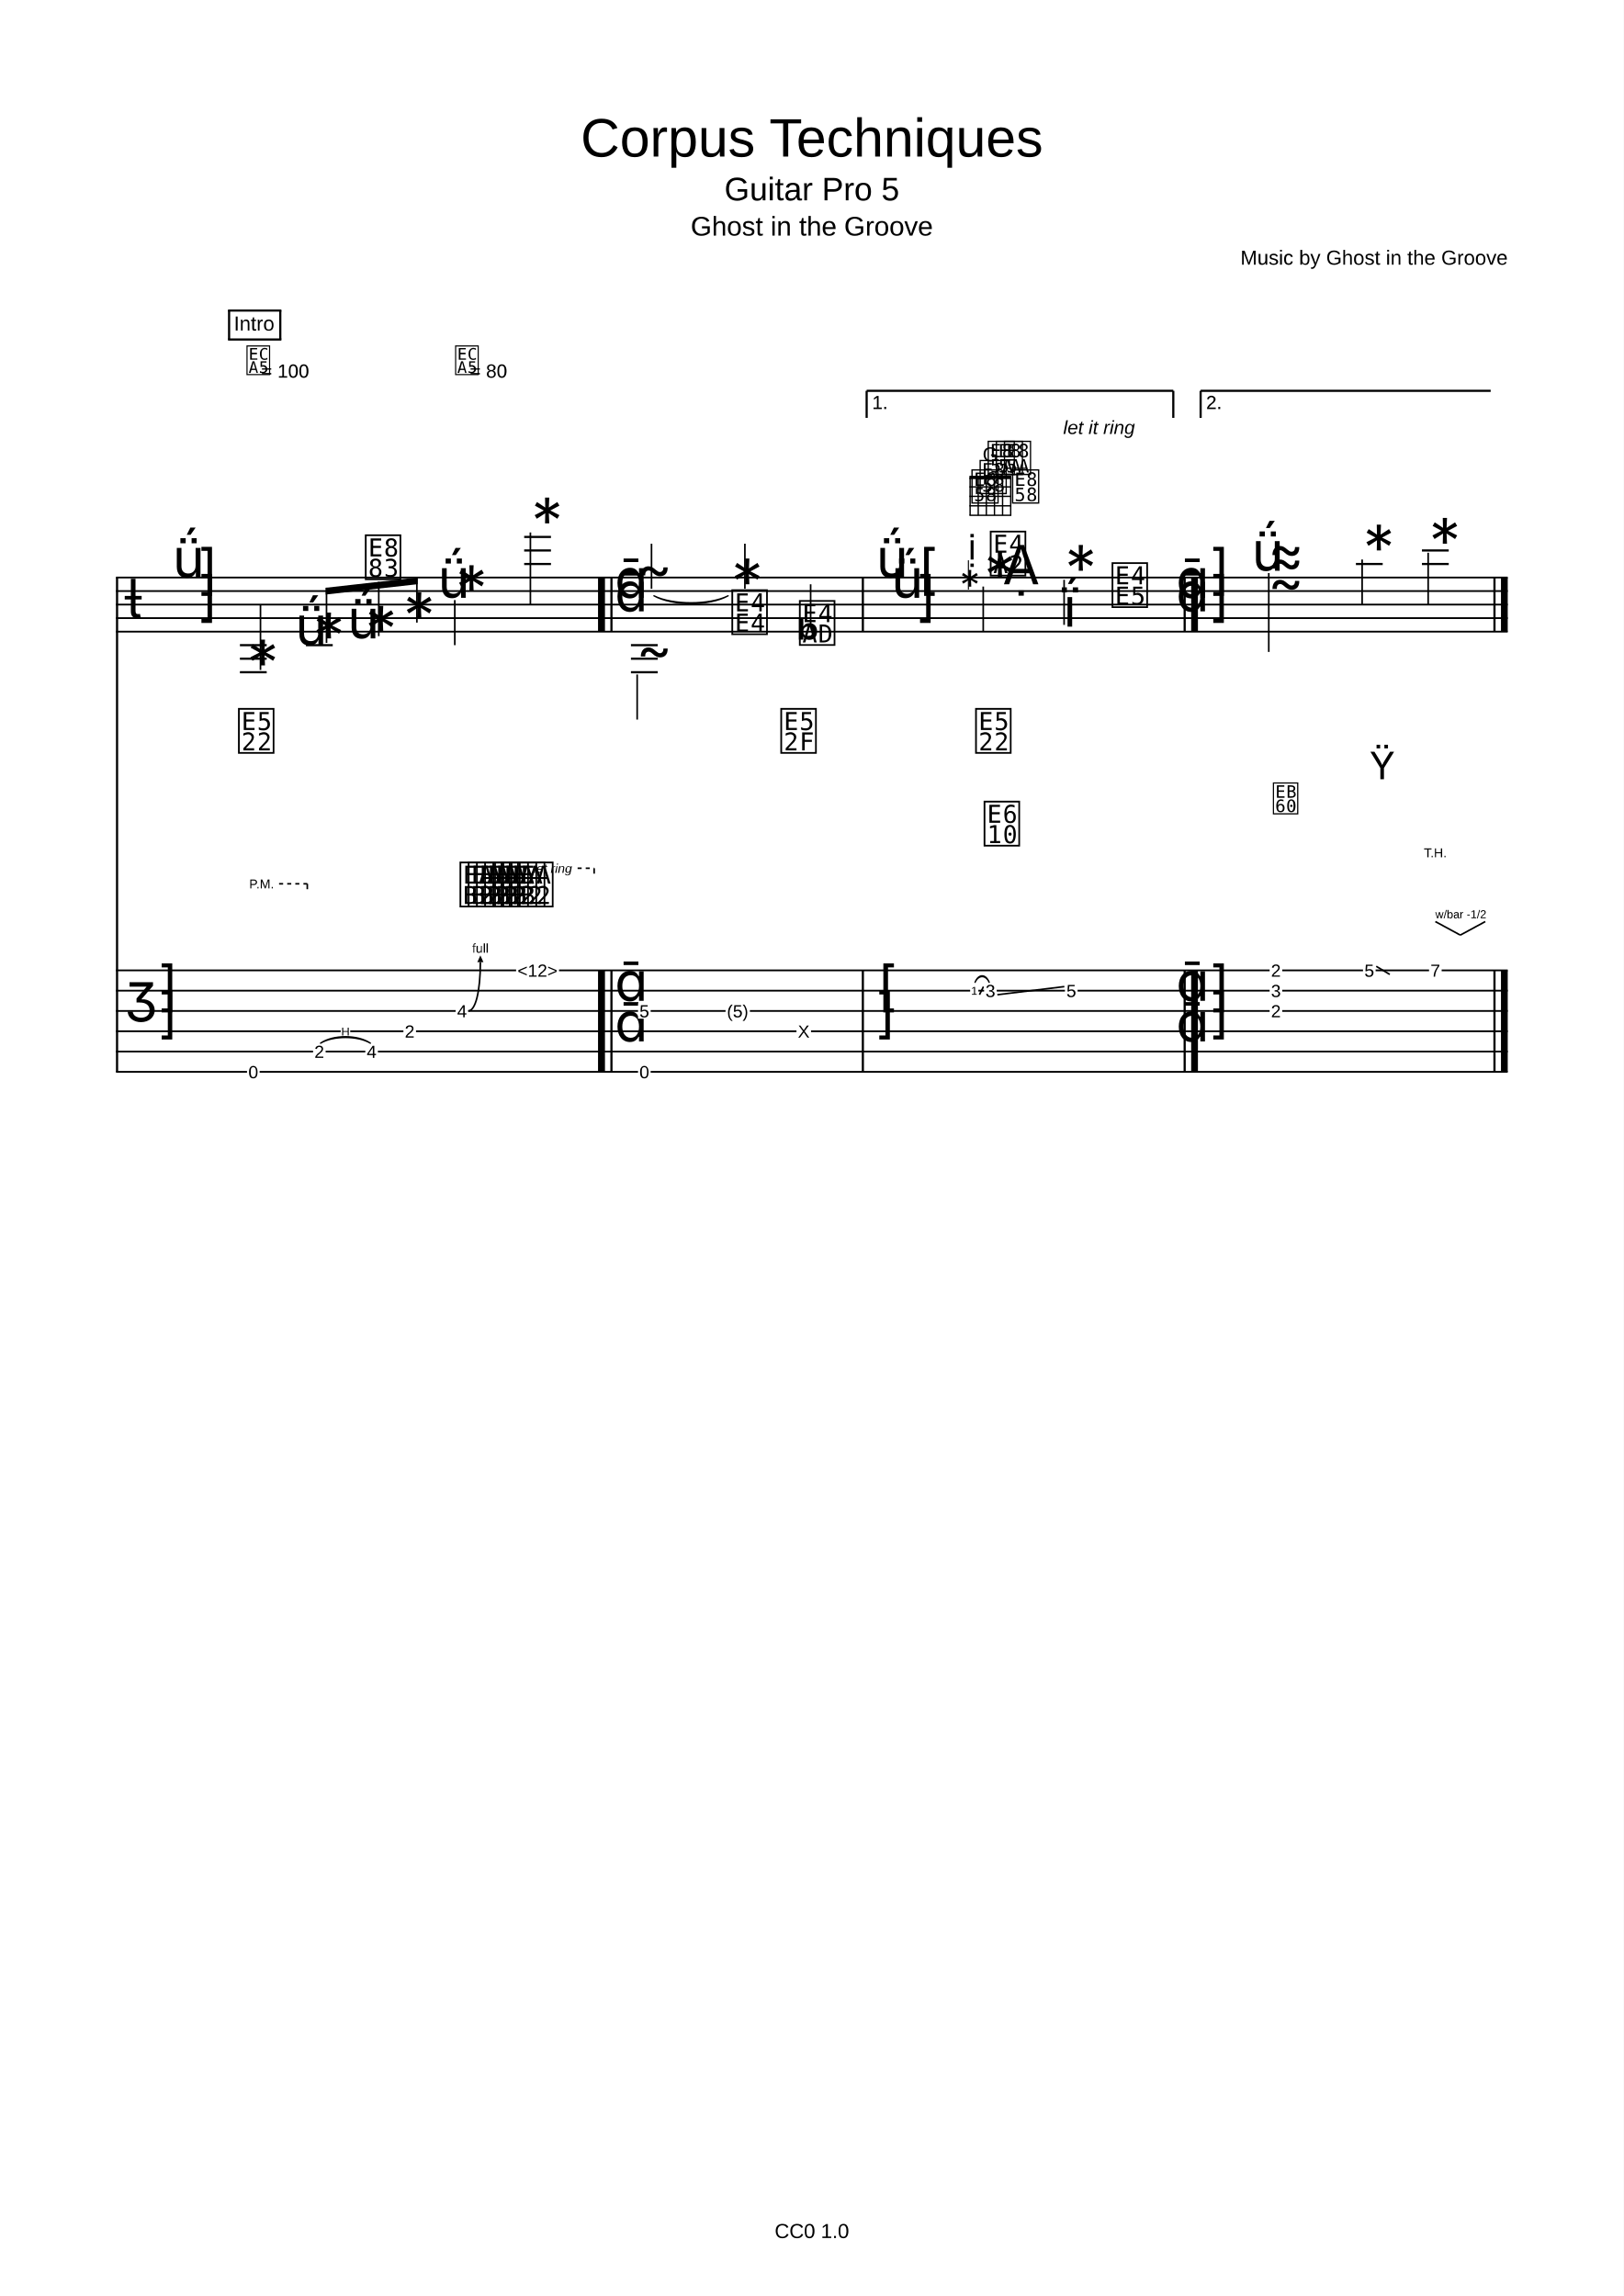
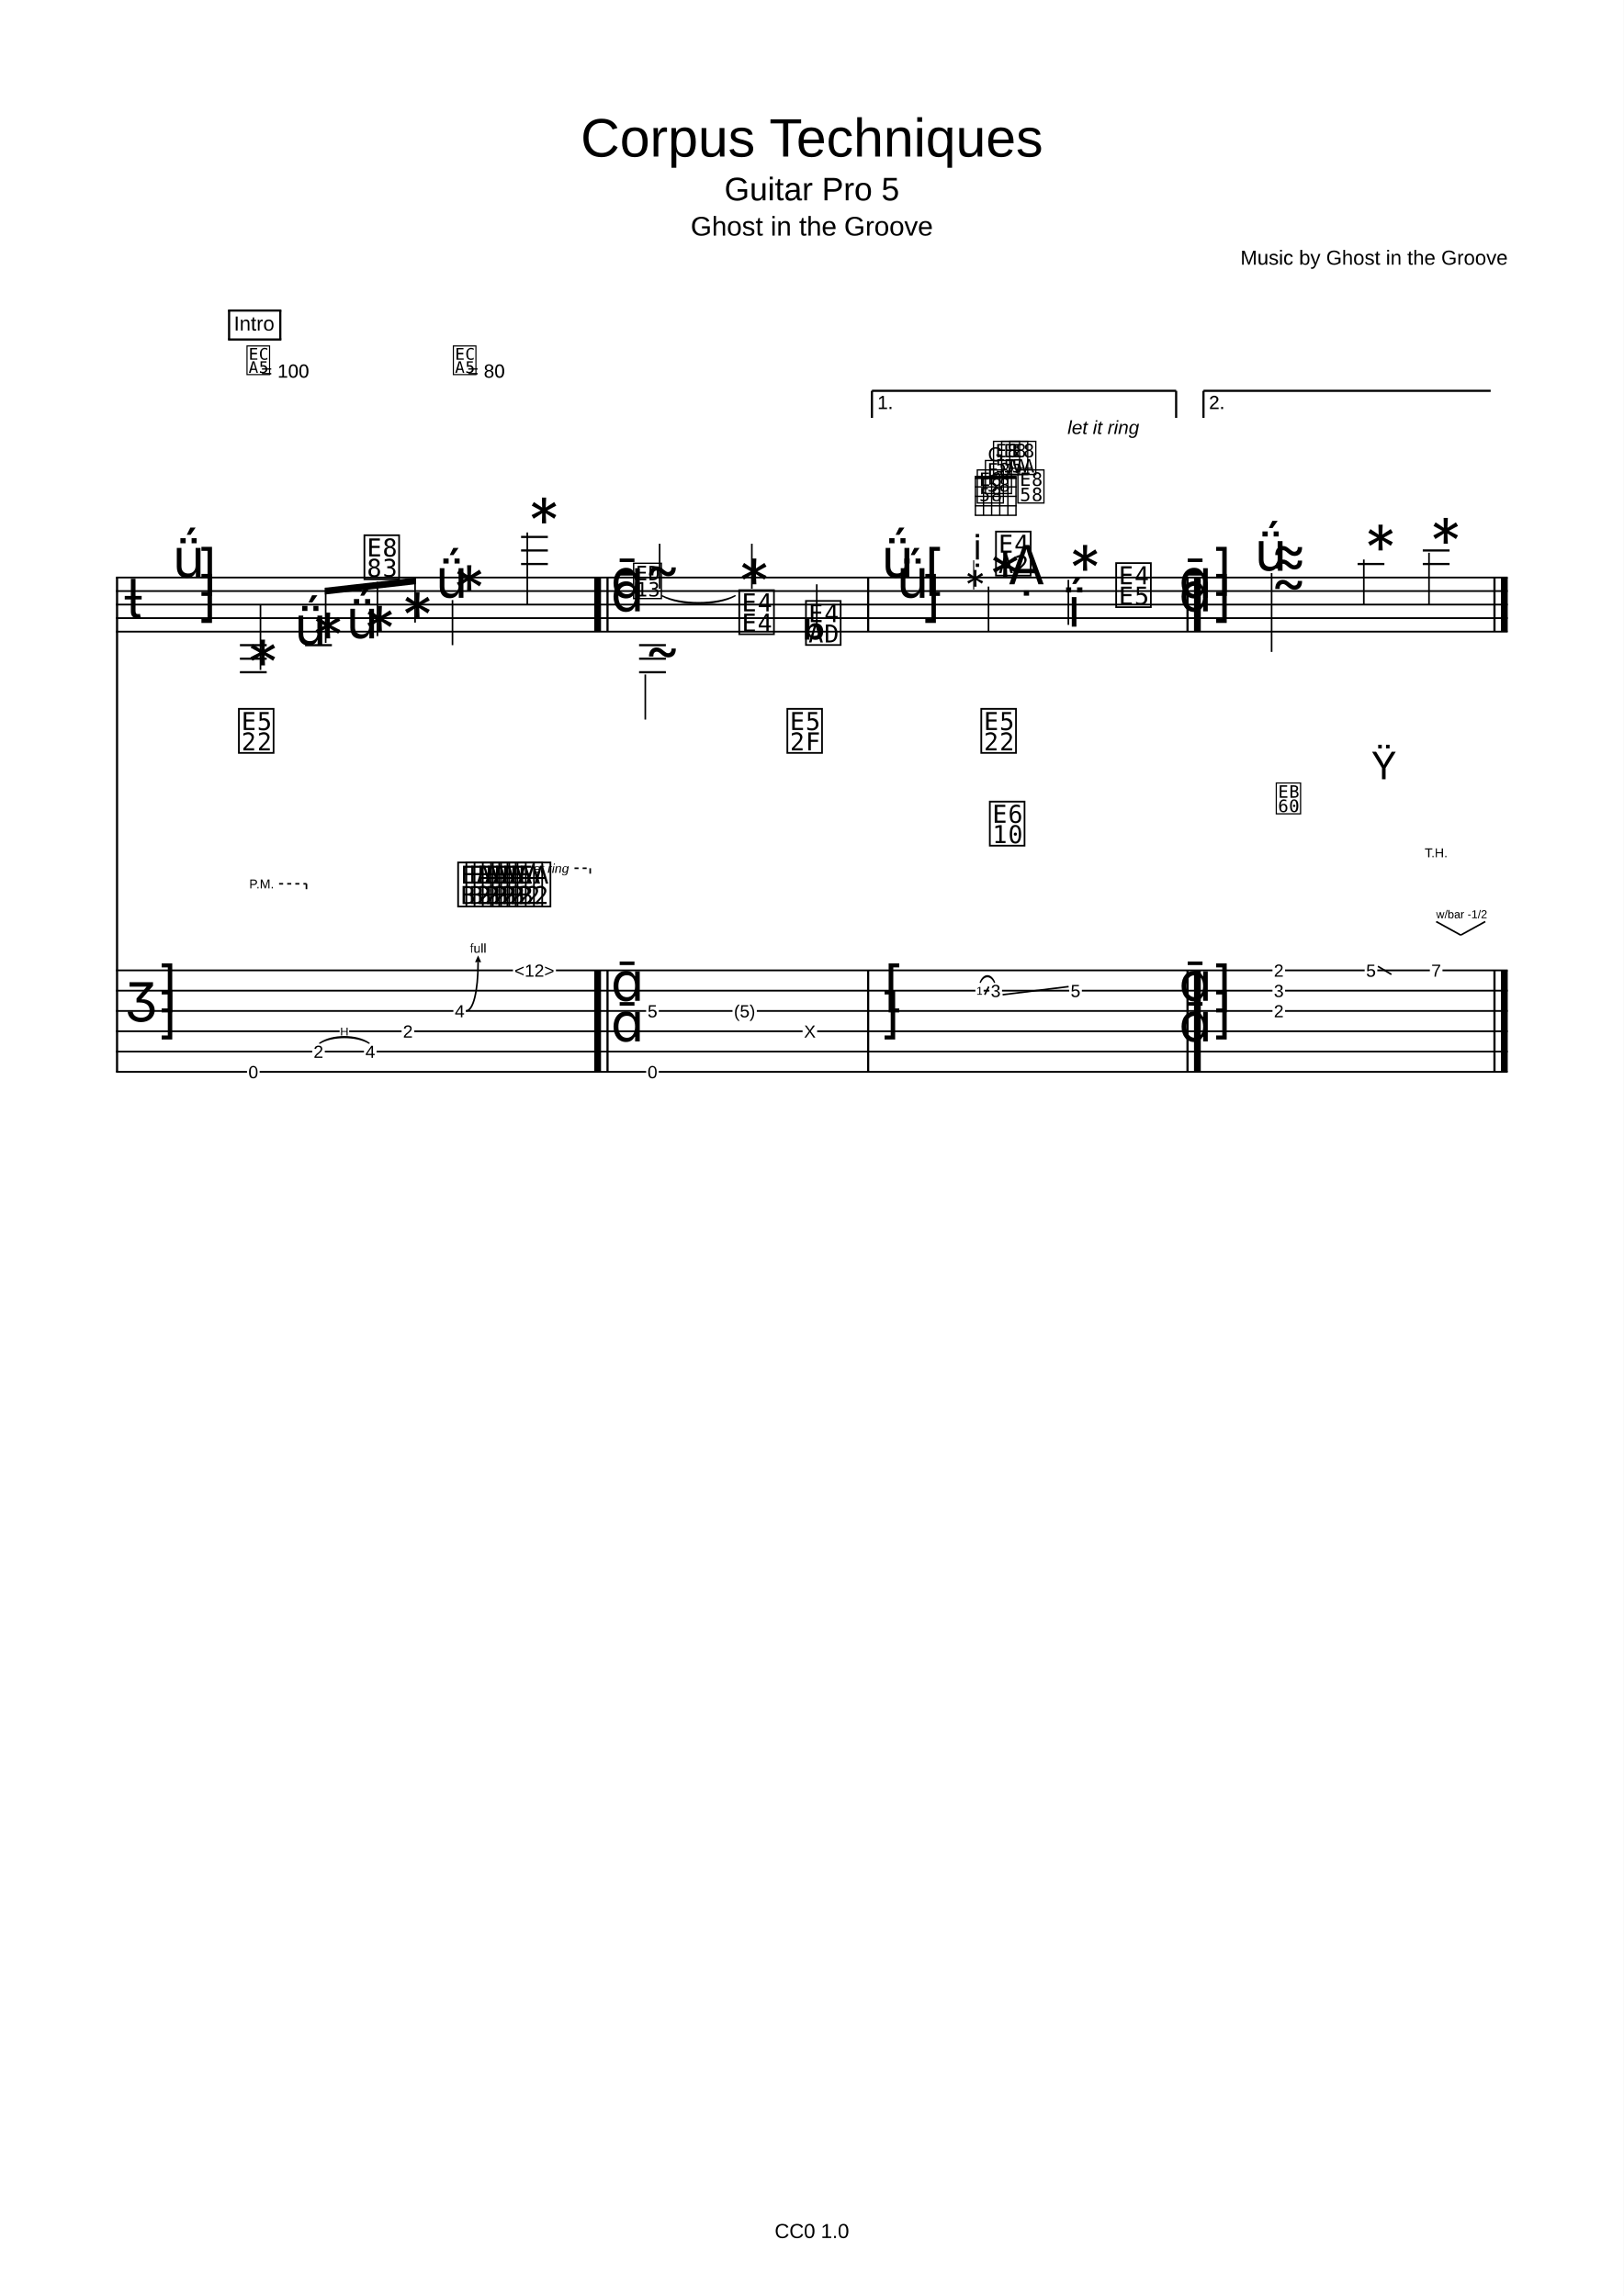
<svg xmlns="http://www.w3.org/2000/svg" width="1200" height="1697.143" viewBox="0 0 120 169.714">
  <style>@font-face{font-family:"Bravura";src:url("Bravura.otf")}text{font-family:"Bravura";font-size:4px}text.t{font-family:Arial,Helvetica,sans-serif}</style>
  <rect x="0" y="0" width="120" height="169.714" fill="white" />
  <g fill="black" stroke="black">
    <line class="staffLine" x1="8.571" y1="42.689" x2="111.429" y2="42.689" stroke-width="0.13" />
    <line class="staffLine" x1="8.571" y1="43.689" x2="111.429" y2="43.689" stroke-width="0.13" />
    <line class="staffLine" x1="8.571" y1="44.689" x2="111.429" y2="44.689" stroke-width="0.13" />
    <line class="staffLine" x1="8.571" y1="45.689" x2="111.429" y2="45.689" stroke-width="0.13" />
    <line class="staffLine" x1="8.571" y1="46.689" x2="111.429" y2="46.689" stroke-width="0.13" />
    <line class="ledgerLine" x1="17.731" y1="47.689" x2="19.711" y2="47.689" stroke-width="0.16" />
    <line class="ledgerLine" x1="17.731" y1="48.689" x2="19.711" y2="48.689" stroke-width="0.16" />
    <line class="ledgerLine" x1="17.731" y1="49.689" x2="19.711" y2="49.689" stroke-width="0.16" />
    <line class="stem" x1="19.251" y1="49.521" x2="19.251" y2="44.689" stroke-width="0.12" />
-     <line class="ledgerLine" x1="22.611" y1="47.689" x2="24.591" y2="47.689" stroke-width="0.16" />
-     <line class="stem" x1="33.611" y1="44.357" x2="33.611" y2="47.689" stroke-width="0.12" />
-     <line class="ledgerLine" x1="38.739" y1="41.689" x2="40.719" y2="41.689" stroke-width="0.16" />
-     <line class="ledgerLine" x1="38.739" y1="40.689" x2="40.719" y2="40.689" stroke-width="0.16" />
-     <line class="ledgerLine" x1="38.739" y1="39.689" x2="40.719" y2="39.689" stroke-width="0.16" />
-     <line class="stem" x1="39.199" y1="39.357" x2="39.199" y2="44.689" stroke-width="0.12" />
-     <line class="stem" x1="24.131" y1="47.521" x2="24.131" y2="43.439" stroke-width="0.12" />
-     <line class="stem" x1="27.992" y1="47.021" x2="27.992" y2="43.006" stroke-width="0.12" />
-     <line class="stem" x1="30.809" y1="46.021" x2="30.809" y2="42.689" stroke-width="0.12" />
-     <line class="barline" x1="44.29" y1="42.689" x2="44.29" y2="46.689" stroke-width="0.16" />
-     <line class="barline" x1="44.46" y1="42.689" x2="44.46" y2="46.689" stroke-width="0.5" />
-     <line class="barline" x1="45.19" y1="42.689" x2="45.19" y2="46.689" stroke-width="0.16" />
-     <line class="stem" x1="48.15" y1="43.521" x2="48.15" y2="40.189" stroke-width="0.12" />
-     <line class="stem" x1="55.051" y1="43.521" x2="55.051" y2="40.189" stroke-width="0.12" />
-     <line class="stem" x1="59.91" y1="46.245" x2="59.91" y2="43.189" stroke-width="0.12" />
-     <line class="ledgerLine" x1="46.63" y1="47.689" x2="48.61" y2="47.689" stroke-width="0.16" />
-     <line class="ledgerLine" x1="46.63" y1="48.689" x2="48.61" y2="48.689" stroke-width="0.16" />
-     <line class="ledgerLine" x1="46.63" y1="49.689" x2="48.61" y2="49.689" stroke-width="0.16" />
-     <line class="stem" x1="47.09" y1="49.857" x2="47.09" y2="53.189" stroke-width="0.12" />
-     <line class="barline" x1="63.77" y1="42.689" x2="63.77" y2="46.689" stroke-width="0.16" />
-     <line class="stem" x1="72.666" y1="43.357" x2="72.666" y2="46.689" stroke-width="0.12" />
-     <line class="stem" x1="71.57" y1="43.58" x2="71.57" y2="41.414" stroke-width="0.078" />
-     <line class="stem" x1="78.643" y1="42.857" x2="78.643" y2="46.189" stroke-width="0.12" />
-     <line class="barline" x1="87.553" y1="42.689" x2="87.553" y2="46.689" stroke-width="0.16" />
-     <line class="barline" x1="88.283" y1="42.689" x2="88.283" y2="46.689" stroke-width="0.5" />
-     <line class="stem" x1="93.769" y1="42.357" x2="93.769" y2="48.189" stroke-width="0.12" />
-     <line class="ledgerLine" x1="100.209" y1="41.689" x2="102.189" y2="41.689" stroke-width="0.16" />
-     <line class="stem" x1="100.669" y1="41.357" x2="100.669" y2="44.689" stroke-width="0.12" />
-     <line class="ledgerLine" x1="105.089" y1="41.689" x2="107.069" y2="41.689" stroke-width="0.16" />
-     <line class="ledgerLine" x1="105.089" y1="40.689" x2="107.069" y2="40.689" stroke-width="0.16" />
-     <line class="stem" x1="105.549" y1="40.857" x2="105.549" y2="44.689" stroke-width="0.12" />
+     <line class="ledgerLine" x1="22.549" y1="47.689" x2="24.529" y2="47.689" stroke-width="0.16" />
+     <line class="stem" x1="33.442" y1="44.357" x2="33.442" y2="47.689" stroke-width="0.12" />
+     <line class="ledgerLine" x1="38.509" y1="41.689" x2="40.489" y2="41.689" stroke-width="0.16" />
+     <line class="ledgerLine" x1="38.509" y1="40.689" x2="40.489" y2="40.689" stroke-width="0.16" />
+     <line class="ledgerLine" x1="38.509" y1="39.689" x2="40.489" y2="39.689" stroke-width="0.16" />
+     <line class="stem" x1="38.969" y1="39.357" x2="38.969" y2="44.689" stroke-width="0.12" />
+     <line class="stem" x1="24.069" y1="47.521" x2="24.069" y2="43.439" stroke-width="0.12" />
+     <line class="stem" x1="27.895" y1="47.021" x2="27.895" y2="43.005" stroke-width="0.12" />
+     <line class="stem" x1="30.677" y1="46.021" x2="30.677" y2="42.689" stroke-width="0.12" />
+     <line class="barline" x1="43.999" y1="42.689" x2="43.999" y2="46.689" stroke-width="0.16" />
+     <line class="barline" x1="44.169" y1="42.689" x2="44.169" y2="46.689" stroke-width="0.5" />
+     <line class="barline" x1="44.899" y1="42.689" x2="44.899" y2="46.689" stroke-width="0.16" />
+     <line class="stem" x1="48.751" y1="43.521" x2="48.751" y2="40.189" stroke-width="0.12" />
+     <line class="stem" x1="55.565" y1="43.521" x2="55.565" y2="40.189" stroke-width="0.12" />
+     <line class="stem" x1="60.363" y1="46.245" x2="60.363" y2="43.189" stroke-width="0.12" />
+     <line class="ledgerLine" x1="47.231" y1="47.689" x2="49.211" y2="47.689" stroke-width="0.16" />
+     <line class="ledgerLine" x1="47.231" y1="48.689" x2="49.211" y2="48.689" stroke-width="0.16" />
+     <line class="ledgerLine" x1="47.231" y1="49.689" x2="49.211" y2="49.689" stroke-width="0.16" />
+     <line class="stem" x1="47.691" y1="49.857" x2="47.691" y2="53.189" stroke-width="0.12" />
+     <line class="barline" x1="64.161" y1="42.689" x2="64.161" y2="46.689" stroke-width="0.16" />
+     <line class="stem" x1="73.057" y1="43.357" x2="73.057" y2="46.689" stroke-width="0.12" />
+     <line class="stem" x1="71.961" y1="43.58" x2="71.961" y2="41.414" stroke-width="0.078" />
+     <line class="stem" x1="78.958" y1="42.857" x2="78.958" y2="46.189" stroke-width="0.12" />
+     <line class="barline" x1="87.763" y1="42.689" x2="87.763" y2="46.689" stroke-width="0.16" />
+     <line class="barline" x1="88.493" y1="42.689" x2="88.493" y2="46.689" stroke-width="0.5" />
+     <line class="stem" x1="93.979" y1="42.357" x2="93.979" y2="48.189" stroke-width="0.12" />
+     <line class="ledgerLine" x1="100.333" y1="41.689" x2="102.313" y2="41.689" stroke-width="0.16" />
+     <line class="stem" x1="100.793" y1="41.357" x2="100.793" y2="44.689" stroke-width="0.12" />
+     <line class="ledgerLine" x1="105.151" y1="41.689" x2="107.131" y2="41.689" stroke-width="0.16" />
+     <line class="ledgerLine" x1="105.151" y1="40.689" x2="107.131" y2="40.689" stroke-width="0.16" />
+     <line class="stem" x1="105.611" y1="40.857" x2="105.611" y2="44.689" stroke-width="0.12" />
    <line class="barline" x1="110.449" y1="42.689" x2="110.449" y2="46.689" stroke-width="0.16" />
    <line class="barline" x1="111.179" y1="42.689" x2="111.179" y2="46.689" stroke-width="0.5" />
-     <line class="chord" x1="74.696" y1="35.289" x2="74.696" y2="38.089" stroke-width="0.1" />
-     <line class="chord" x1="74.096" y1="35.289" x2="74.096" y2="38.089" stroke-width="0.1" />
-     <line class="chord" x1="73.496" y1="35.289" x2="73.496" y2="38.089" stroke-width="0.1" />
-     <line class="chord" x1="72.896" y1="35.289" x2="72.896" y2="38.089" stroke-width="0.1" />
-     <line class="chord" x1="72.296" y1="35.289" x2="72.296" y2="38.089" stroke-width="0.1" />
-     <line class="chord" x1="71.696" y1="35.289" x2="71.696" y2="38.089" stroke-width="0.1" />
-     <line class="chord" x1="71.646" y1="35.289" x2="74.746" y2="35.289" stroke-width="0.25" />
-     <line class="chord" x1="71.646" y1="35.989" x2="74.746" y2="35.989" stroke-width="0.1" />
-     <line class="chord" x1="71.646" y1="36.689" x2="74.746" y2="36.689" stroke-width="0.1" />
-     <line class="chord" x1="71.646" y1="37.389" x2="74.746" y2="37.389" stroke-width="0.1" />
-     <line class="chord" x1="71.646" y1="38.089" x2="74.746" y2="38.089" stroke-width="0.1" />
+     <line class="chord" x1="75.087" y1="35.289" x2="75.087" y2="38.089" stroke-width="0.1" />
+     <line class="chord" x1="74.487" y1="35.289" x2="74.487" y2="38.089" stroke-width="0.1" />
+     <line class="chord" x1="73.887" y1="35.289" x2="73.887" y2="38.089" stroke-width="0.1" />
+     <line class="chord" x1="73.287" y1="35.289" x2="73.287" y2="38.089" stroke-width="0.1" />
+     <line class="chord" x1="72.687" y1="35.289" x2="72.687" y2="38.089" stroke-width="0.1" />
+     <line class="chord" x1="72.087" y1="35.289" x2="72.087" y2="38.089" stroke-width="0.1" />
+     <line class="chord" x1="72.037" y1="35.289" x2="75.137" y2="35.289" stroke-width="0.25" />
+     <line class="chord" x1="72.037" y1="35.989" x2="75.137" y2="35.989" stroke-width="0.1" />
+     <line class="chord" x1="72.037" y1="36.689" x2="75.137" y2="36.689" stroke-width="0.1" />
+     <line class="chord" x1="72.037" y1="37.389" x2="75.137" y2="37.389" stroke-width="0.1" />
+     <line class="chord" x1="72.037" y1="38.089" x2="75.137" y2="38.089" stroke-width="0.1" />
    <line class="staffLine" x1="8.571" y1="71.727" x2="111.429" y2="71.727" stroke-width="0.13" />
    <line class="staffLine" x1="8.571" y1="73.227" x2="111.429" y2="73.227" stroke-width="0.13" />
    <line class="staffLine" x1="8.571" y1="74.727" x2="111.429" y2="74.727" stroke-width="0.13" />
    <line class="staffLine" x1="8.571" y1="76.227" x2="111.429" y2="76.227" stroke-width="0.13" />
    <line class="staffLine" x1="8.571" y1="77.727" x2="111.429" y2="77.727" stroke-width="0.13" />
    <line class="staffLine" x1="8.571" y1="79.227" x2="111.429" y2="79.227" stroke-width="0.13" />
-     <line class="barline" x1="44.29" y1="71.727" x2="44.29" y2="79.227" stroke-width="0.16" />
-     <line class="barline" x1="44.46" y1="71.727" x2="44.46" y2="79.227" stroke-width="0.5" />
-     <line class="barline" x1="45.19" y1="71.727" x2="45.19" y2="79.227" stroke-width="0.16" />
-     <line class="barline" x1="63.77" y1="71.727" x2="63.77" y2="79.227" stroke-width="0.16" />
-     <line class="slide" x1="72.387" y1="73.527" x2="72.685" y2="72.927" stroke-width="0.12" />
-     <line class="slide" x1="73.708" y1="73.527" x2="78.661" y2="72.927" stroke-width="0.12" />
-     <line class="barline" x1="87.553" y1="71.727" x2="87.553" y2="79.227" stroke-width="0.16" />
-     <line class="barline" x1="88.283" y1="71.727" x2="88.283" y2="79.227" stroke-width="0.5" />
-     <line class="slide" x1="101.711" y1="71.427" x2="102.711" y2="72.027" stroke-width="0.12" />
+     <line class="barline" x1="43.999" y1="71.727" x2="43.999" y2="79.227" stroke-width="0.16" />
+     <line class="barline" x1="44.169" y1="71.727" x2="44.169" y2="79.227" stroke-width="0.5" />
+     <line class="barline" x1="44.899" y1="71.727" x2="44.899" y2="79.227" stroke-width="0.16" />
+     <line class="barline" x1="64.161" y1="71.727" x2="64.161" y2="79.227" stroke-width="0.16" />
+     <line class="slide" x1="72.778" y1="73.527" x2="73.076" y2="72.927" stroke-width="0.12" />
+     <line class="slide" x1="74.098" y1="73.527" x2="78.977" y2="72.927" stroke-width="0.12" />
+     <line class="barline" x1="87.763" y1="71.727" x2="87.763" y2="79.227" stroke-width="0.16" />
+     <line class="barline" x1="88.493" y1="71.727" x2="88.493" y2="79.227" stroke-width="0.5" />
+     <line class="slide" x1="101.834" y1="71.427" x2="102.834" y2="72.027" stroke-width="0.12" />
    <line class="barline" x1="110.449" y1="71.727" x2="110.449" y2="79.227" stroke-width="0.16" />
    <line class="barline" x1="111.179" y1="71.727" x2="111.179" y2="79.227" stroke-width="0.5" />
-     <line class="bend" x1="106.079" y1="68.12" x2="107.924" y2="69.12" stroke-width="0.12" />
-     <line class="bend" x1="107.924" y1="69.12" x2="109.769" y2="68.12" stroke-width="0.12" />
-     <line class="technique" x1="20.625" y1="65.328" x2="22.711" y2="65.328" stroke-width="0.12" stroke-dasharray="0.3" />
-     <line class="technique" x1="22.711" y1="65.328" x2="22.711" y2="65.728" stroke-width="0.12" />
-     <line class="technique" x1="42.688" y1="64.178" x2="43.91" y2="64.178" stroke-width="0.12" stroke-dasharray="0.3" />
-     <line class="technique" x1="43.91" y1="64.178" x2="43.91" y2="64.578" stroke-width="0.12" />
-     <line class="volta" x1="64.05" y1="28.888" x2="86.713" y2="28.888" stroke-width="0.16" />
-     <line class="volta" x1="64.05" y1="28.888" x2="64.05" y2="30.888" stroke-width="0.16" />
-     <line class="volta" x1="86.713" y1="28.888" x2="86.713" y2="30.888" stroke-width="0.16" />
-     <line class="volta" x1="88.733" y1="28.888" x2="110.169" y2="28.888" stroke-width="0.16" />
-     <line class="volta" x1="88.733" y1="28.888" x2="88.733" y2="30.888" stroke-width="0.16" />
+     <line class="bend" x1="106.141" y1="68.12" x2="107.955" y2="69.12" stroke-width="0.12" />
+     <line class="bend" x1="107.955" y1="69.12" x2="109.769" y2="68.12" stroke-width="0.12" />
+     <line class="technique" x1="20.625" y1="65.328" x2="22.649" y2="65.328" stroke-width="0.12" stroke-dasharray="0.3" />
+     <line class="technique" x1="22.649" y1="65.328" x2="22.649" y2="65.728" stroke-width="0.12" />
+     <line class="technique" x1="42.458" y1="64.178" x2="43.619" y2="64.178" stroke-width="0.12" stroke-dasharray="0.3" />
+     <line class="technique" x1="43.619" y1="64.178" x2="43.619" y2="64.578" stroke-width="0.12" />
+     <line class="volta" x1="64.441" y1="28.888" x2="86.923" y2="28.888" stroke-width="0.16" />
+     <line class="volta" x1="64.441" y1="28.888" x2="64.441" y2="30.888" stroke-width="0.16" />
+     <line class="volta" x1="86.923" y1="28.888" x2="86.923" y2="30.888" stroke-width="0.16" />
+     <line class="volta" x1="88.943" y1="28.888" x2="110.169" y2="28.888" stroke-width="0.16" />
+     <line class="volta" x1="88.943" y1="28.888" x2="88.943" y2="30.888" stroke-width="0.16" />
    <line class="section" x1="16.851" y1="22.955" x2="20.795" y2="22.955" stroke-width="0.16" />
    <line class="section" x1="16.851" y1="25.095" x2="20.795" y2="25.095" stroke-width="0.16" />
    <line class="section" x1="16.931" y1="22.955" x2="16.931" y2="25.095" stroke-width="0.16" />
    <line class="section" x1="20.715" y1="22.955" x2="20.715" y2="25.095" stroke-width="0.16" />
    <line class="barline" x1="8.651" y1="42.689" x2="8.651" y2="79.227" stroke-width="0.16" />
-     <polygon class="beam" stroke="none" points="24.071,43.446 30.869,42.682 30.869,43.182 24.071,43.946" />
+     <polygon class="beam" stroke="none" points="24.009,43.446 30.737,42.682 30.737,43.182 24.009,43.946" />
    <text class="clef" x="9.171" y="45.689" stroke="none"></text>
    <text class="keySignature" x="12.755" y="42.689" stroke="none"></text>
    <text class="timeSignature" x="14.651" y="43.689" stroke="none"></text>
    <text class="timeSignature" x="14.651" y="45.689" stroke="none"></text>
    <text class="notehead" x="18.131" y="49.689" stroke="none"></text>
-     <text class="notehead" x="23.011" y="47.689" stroke="none"></text>
-     <text class="accidental" x="21.815" y="47.689" stroke="none"></text>
-     <text class="notehead" x="26.872" y="47.189" stroke="none"></text>
-     <text class="accidental" x="25.676" y="47.189" stroke="none"></text>
-     <text class="notehead" x="29.689" y="46.189" stroke="none"></text>
-     <text class="notehead" x="33.551" y="44.189" stroke="none"></text>
-     <text class="accidental" x="32.355" y="44.189" stroke="none"></text>
-     <text class="notehead" x="39.139" y="39.189" stroke="none"></text>
-     <text class="tuplet" x="26.838" y="42.632" stroke="none"></text>
-     <text class="repeat" x="45.43" y="44.189" stroke="none"></text>
-     <text class="repeat" x="45.43" y="45.189" stroke="none"></text>
-     <text class="notehead" x="47.03" y="43.689" stroke="none"></text>
-     <text class="notehead" x="53.931" y="43.689" stroke="none"></text>
-     <text class="notehead" x="58.81" y="46.689" stroke="none"></text>
-     <text class="articulation" x="58.922" y="47.489" stroke="none"></text>
-     <text class="notehead" x="47.03" y="49.689" stroke="none"></text>
-     <text class="rest" x="53.931" y="46.689" stroke="none"></text>
-     <text class="keySignature" x="64.75" y="42.689" stroke="none"></text>
-     <text class="keySignature" x="65.866" y="44.189" stroke="none"></text>
-     <text class="timeSignature" x="67.86" y="43.689" stroke="none"></text>
-     <text class="timeSignature" x="67.762" y="45.689" stroke="none"></text>
-     <text class="notehead" x="72.606" y="43.189" stroke="none"></text>
-     <text class="dot" x="74.086" y="43.189" stroke="none"></text>
-     <text class="notehead" x="70.842" y="43.689" style="font-size:2.6px" stroke="none"></text>
-     <text class="flag" x="71.531" y="41.357" style="font-size:2.6px" stroke="none"></text>
-     <text class="articulation" x="73.028" y="42.357" stroke="none"></text>
-     <text class="notehead" x="78.583" y="42.689" stroke="none"></text>
-     <text class="flag" x="78.583" y="46.321" stroke="none"></text>
-     <text class="rest" x="82.029" y="44.689" stroke="none"></text>
-     <text class="repeat" x="86.913" y="44.189" stroke="none"></text>
-     <text class="repeat" x="86.913" y="45.189" stroke="none"></text>
-     <text class="timeSignature" x="89.433" y="43.689" stroke="none"></text>
-     <text class="timeSignature" x="89.433" y="45.689" stroke="none"></text>
-     <text class="notehead" x="93.709" y="42.189" stroke="none"></text>
-     <text class="accidental" x="92.513" y="42.189" stroke="none"></text>
-     <text class="notehead" x="93.709" y="43.189" stroke="none"></text>
-     <text class="notehead" x="93.709" y="44.689" stroke="none"></text>
-     <text class="notehead" x="100.609" y="41.189" stroke="none"></text>
-     <text class="notehead" x="105.489" y="40.689" stroke="none"></text>
-     <text class="chord" x="74.695" y="37.041" style="font-size:3px" stroke="none"></text>
-     <text class="chord" x="74.095" y="34.926" style="font-size:3px" stroke="none"></text>
-     <text class="chord" x="73.495" y="34.926" style="font-size:3px" stroke="none"></text>
-     <text class="chord" x="72.895" y="34.926" style="font-size:3px" stroke="none"></text>
-     <text class="chord" x="72.295" y="36.341" style="font-size:3px" stroke="none"></text>
-     <text class="chord" x="71.695" y="37.041" style="font-size:3px" stroke="none"></text>
+     <text class="notehead" x="22.949" y="47.689" stroke="none"></text>
+     <text class="accidental" x="21.753" y="47.689" stroke="none"></text>
+     <text class="notehead" x="26.775" y="47.189" stroke="none"></text>
+     <text class="accidental" x="25.579" y="47.189" stroke="none"></text>
+     <text class="notehead" x="29.557" y="46.189" stroke="none"></text>
+     <text class="notehead" x="33.382" y="44.189" stroke="none"></text>
+     <text class="accidental" x="32.186" y="44.189" stroke="none"></text>
+     <text class="notehead" x="38.909" y="39.189" stroke="none"></text>
+     <text class="tuplet" x="26.741" y="42.632" stroke="none"></text>
+     <text class="repeat" x="45.139" y="44.189" stroke="none"></text>
+     <text class="repeat" x="45.139" y="45.189" stroke="none"></text>
+     <text class="notehead" x="47.631" y="43.689" stroke="none"></text>
+     <text class="fingering" x="46.675" y="44.092" style="font-size:3.2px" stroke="none"></text>
+     <text class="notehead" x="54.445" y="43.689" stroke="none"></text>
+     <text class="notehead" x="59.263" y="46.689" stroke="none"></text>
+     <text class="articulation" x="59.375" y="47.489" stroke="none"></text>
+     <text class="notehead" x="47.631" y="49.689" stroke="none"></text>
+     <text class="rest" x="54.445" y="46.689" stroke="none"></text>
+     <text class="keySignature" x="65.141" y="42.689" stroke="none"></text>
+     <text class="keySignature" x="66.257" y="44.189" stroke="none"></text>
+     <text class="timeSignature" x="68.251" y="43.689" stroke="none"></text>
+     <text class="timeSignature" x="68.153" y="45.689" stroke="none"></text>
+     <text class="notehead" x="72.997" y="43.189" stroke="none"></text>
+     <text class="dot" x="74.477" y="43.189" stroke="none"></text>
+     <text class="notehead" x="71.233" y="43.689" style="font-size:2.6px" stroke="none"></text>
+     <text class="flag" x="71.922" y="41.357" style="font-size:2.6px" stroke="none"></text>
+     <text class="articulation" x="73.419" y="42.357" stroke="none"></text>
+     <text class="notehead" x="78.898" y="42.689" stroke="none"></text>
+     <text class="flag" x="78.898" y="46.321" stroke="none"></text>
+     <text class="rest" x="82.301" y="44.689" stroke="none"></text>
+     <text class="repeat" x="87.123" y="44.189" stroke="none"></text>
+     <text class="repeat" x="87.123" y="45.189" stroke="none"></text>
+     <text class="timeSignature" x="89.643" y="43.689" stroke="none"></text>
+     <text class="timeSignature" x="89.643" y="45.689" stroke="none"></text>
+     <text class="notehead" x="93.919" y="42.189" stroke="none"></text>
+     <text class="accidental" x="92.723" y="42.189" stroke="none"></text>
+     <text class="notehead" x="93.919" y="43.189" stroke="none"></text>
+     <text class="notehead" x="93.919" y="44.689" stroke="none"></text>
+     <text class="notehead" x="100.733" y="41.189" stroke="none"></text>
+     <text class="notehead" x="105.551" y="40.689" stroke="none"></text>
+     <text class="chord" x="75.086" y="37.041" style="font-size:3px" stroke="none"></text>
+     <text class="chord" x="74.486" y="34.926" style="font-size:3px" stroke="none"></text>
+     <text class="chord" x="73.886" y="34.926" style="font-size:3px" stroke="none"></text>
+     <text class="chord" x="73.286" y="34.926" style="font-size:3px" stroke="none"></text>
+     <text class="chord" x="72.686" y="36.341" style="font-size:3px" stroke="none"></text>
+     <text class="chord" x="72.086" y="37.041" style="font-size:3px" stroke="none"></text>
    <text class="dynamic" x="17.465" y="55.465" stroke="none"></text>
-     <text class="dynamic" x="57.548" y="55.465" stroke="none"></text>
-     <text class="dynamic" x="71.94" y="55.465" stroke="none"></text>
+     <text class="dynamic" x="58.001" y="55.465" stroke="none"></text>
+     <text class="dynamic" x="72.331" y="55.465" stroke="none"></text>
    <text class="clef" x="9.183" y="75.509" stroke="none"></text>
    <text class="timeSignature" x="11.715" y="74.477" stroke="none"></text>
    <text class="timeSignature" x="11.715" y="76.477" stroke="none"></text>
-     <text class="repeat" x="45.43" y="73.977" stroke="none"></text>
-     <text class="repeat" x="45.43" y="76.977" stroke="none"></text>
-     <text class="timeSignature" x="64.848" y="74.477" stroke="none"></text>
-     <text class="timeSignature" x="64.75" y="76.477" stroke="none"></text>
-     <text class="repeat" x="86.913" y="73.977" stroke="none"></text>
-     <text class="repeat" x="86.913" y="76.977" stroke="none"></text>
-     <text class="timeSignature" x="89.433" y="74.477" stroke="none"></text>
-     <text class="timeSignature" x="89.433" y="76.477" stroke="none"></text>
-     <text class="vibrato" x="33.837" y="66.82" stroke="none"></text>
-     <text class="vibrato" x="34.445" y="66.82" stroke="none"></text>
-     <text class="vibrato" x="35.053" y="66.82" stroke="none"></text>
-     <text class="vibrato" x="35.661" y="66.82" stroke="none"></text>
-     <text class="vibrato" x="36.269" y="66.82" stroke="none"></text>
-     <text class="vibrato" x="36.877" y="66.82" stroke="none"></text>
-     <text class="vibrato" x="37.485" y="66.82" stroke="none"></text>
-     <text class="vibrato" x="38.093" y="66.82" stroke="none"></text>
-     <text class="technique" x="72.572" y="62.32" stroke="none"></text>
-     <text class="technique" x="93.979" y="60.02" style="font-size:2.8px" stroke="none"></text>
-     <text class="technique" x="101.202" y="57.597" style="font-size:2.8px" stroke="none"></text>
+     <text class="repeat" x="45.139" y="73.977" stroke="none"></text>
+     <text class="repeat" x="45.139" y="76.977" stroke="none"></text>
+     <text class="timeSignature" x="65.239" y="74.477" stroke="none"></text>
+     <text class="timeSignature" x="65.141" y="76.477" stroke="none"></text>
+     <text class="repeat" x="87.123" y="73.977" stroke="none"></text>
+     <text class="repeat" x="87.123" y="76.977" stroke="none"></text>
+     <text class="timeSignature" x="89.643" y="74.477" stroke="none"></text>
+     <text class="timeSignature" x="89.643" y="76.477" stroke="none"></text>
+     <text class="vibrato" x="33.668" y="66.82" stroke="none"></text>
+     <text class="vibrato" x="34.276" y="66.82" stroke="none"></text>
+     <text class="vibrato" x="34.884" y="66.82" stroke="none"></text>
+     <text class="vibrato" x="35.492" y="66.82" stroke="none"></text>
+     <text class="vibrato" x="36.1" y="66.82" stroke="none"></text>
+     <text class="vibrato" x="36.708" y="66.82" stroke="none"></text>
+     <text class="vibrato" x="37.316" y="66.82" stroke="none"></text>
+     <text class="vibrato" x="37.924" y="66.82" stroke="none"></text>
+     <text class="technique" x="72.963" y="62.32" stroke="none"></text>
+     <text class="technique" x="94.19" y="60.02" style="font-size:2.8px" stroke="none"></text>
+     <text class="technique" x="101.325" y="57.597" style="font-size:2.8px" stroke="none"></text>
    <text class="tempo" x="18.131" y="27.564" style="font-size:2.6px" stroke="none"></text>
-     <text class="tempo" x="33.551" y="27.564" style="font-size:2.6px" stroke="none"></text>
+     <text class="tempo" x="33.382" y="27.564" style="font-size:2.6px" stroke="none"></text>
    <text class="t credit" x="60" y="11.571" style="font-size:4px" text-anchor="middle" stroke="none">Corpus Techniques</text>
    <text class="t credit" x="60" y="14.811" style="font-size:2.4px" text-anchor="middle" stroke="none">Guitar Pro 5</text>
    <text class="t credit" x="60" y="17.415" style="font-size:2px" text-anchor="middle" stroke="none">Ghost in the Groove</text>
    <text class="t credit" x="111.429" y="19.56" style="font-size:1.5px" text-anchor="end" stroke="none">Music by Ghost in the Groove</text>
-     <text class="t chord" x="73.196" y="34.101" style="font-size:1.5px" text-anchor="middle" stroke="none">G</text>
-     <text class="t beatText" x="78.583" y="32.082" style="font-size:1.4px;font-style:italic" text-anchor="start" stroke="none">let it ring</text>
+     <text class="t chord" x="73.587" y="34.101" style="font-size:1.5px" text-anchor="middle" stroke="none">G</text>
+     <text class="t beatText" x="78.898" y="32.082" style="font-size:1.4px;font-style:italic" text-anchor="start" stroke="none">let it ring</text>
    <rect class="knockout" x="18.256" y="78.655" width="0.931" height="1.144" fill="white" stroke="none" />
    <text class="t fretNumber" x="18.721" y="79.695" style="font-size:1.3px" text-anchor="middle" stroke="none">0</text>
-     <rect class="knockout" x="23.136" y="77.155" width="0.931" height="1.144" fill="white" stroke="none" />
-     <text class="t fretNumber" x="23.601" y="78.195" style="font-size:1.3px" text-anchor="middle" stroke="none">2</text>
-     <rect class="knockout" x="26.997" y="77.155" width="0.931" height="1.144" fill="white" stroke="none" />
-     <text class="t fretNumber" x="27.462" y="78.195" style="font-size:1.3px" text-anchor="middle" stroke="none">4</text>
-     <rect class="knockout" x="25.18" y="75.859" width="0.703" height="0.748" fill="white" stroke="none" />
-     <text class="t technique" x="25.532" y="76.539" style="font-size:0.85px" text-anchor="middle" stroke="none">H</text>
-     <rect class="knockout" x="29.814" y="75.655" width="0.931" height="1.144" fill="white" stroke="none" />
-     <text class="t fretNumber" x="30.279" y="76.695" style="font-size:1.3px" text-anchor="middle" stroke="none">2</text>
-     <rect class="knockout" x="33.675" y="74.155" width="0.931" height="1.144" fill="white" stroke="none" />
-     <text class="t fretNumber" x="34.141" y="75.195" style="font-size:1.3px" text-anchor="middle" stroke="none">4</text>
-     <rect class="knockout" x="38.143" y="71.155" width="3.172" height="1.144" fill="white" stroke="none" />
-     <text class="t fretNumber" x="39.729" y="72.195" style="font-size:1.3px" text-anchor="middle" stroke="none">&lt;12&gt;</text>
-     <rect class="knockout" x="47.155" y="74.155" width="0.931" height="1.144" fill="white" stroke="none" />
-     <text class="t fretNumber" x="47.62" y="75.195" style="font-size:1.3px" text-anchor="middle" stroke="none">5</text>
-     <rect class="knockout" x="47.155" y="78.655" width="0.931" height="1.144" fill="white" stroke="none" />
-     <text class="t fretNumber" x="47.62" y="79.695" style="font-size:1.3px" text-anchor="middle" stroke="none">0</text>
-     <rect class="knockout" x="53.623" y="74.155" width="1.797" height="1.144" fill="white" stroke="none" />
-     <text class="t fretNumber" x="54.521" y="75.195" style="font-size:1.3px" text-anchor="middle" stroke="none">(5)</text>
-     <rect class="knockout" x="58.863" y="75.655" width="1.075" height="1.144" fill="white" stroke="none" />
-     <text class="t fretNumber" x="59.4" y="76.695" style="font-size:1.3px" text-anchor="middle" stroke="none">X</text>
-     <rect class="knockout" x="71.7" y="72.856" width="0.605" height="0.744" fill="white" stroke="none" />
-     <text class="t fretNumber" x="72.002" y="73.532" style="font-size:0.845px" text-anchor="middle" stroke="none">1</text>
-     <rect class="knockout" x="72.731" y="72.655" width="0.931" height="1.144" fill="white" stroke="none" />
-     <text class="t fretNumber" x="73.196" y="73.695" style="font-size:1.3px" text-anchor="middle" stroke="none">3</text>
-     <rect class="knockout" x="78.707" y="72.655" width="0.931" height="1.144" fill="white" stroke="none" />
-     <text class="t fretNumber" x="79.173" y="73.695" style="font-size:1.3px" text-anchor="middle" stroke="none">5</text>
-     <rect class="knockout" x="93.833" y="71.155" width="0.931" height="1.144" fill="white" stroke="none" />
-     <text class="t fretNumber" x="94.299" y="72.195" style="font-size:1.3px" text-anchor="middle" stroke="none">2</text>
-     <rect class="knockout" x="93.833" y="72.655" width="0.931" height="1.144" fill="white" stroke="none" />
-     <text class="t fretNumber" x="94.299" y="73.695" style="font-size:1.3px" text-anchor="middle" stroke="none">3</text>
-     <rect class="knockout" x="93.833" y="74.155" width="0.931" height="1.144" fill="white" stroke="none" />
-     <text class="t fretNumber" x="94.299" y="75.195" style="font-size:1.3px" text-anchor="middle" stroke="none">2</text>
-     <rect class="knockout" x="100.734" y="71.155" width="0.931" height="1.144" fill="white" stroke="none" />
-     <text class="t fretNumber" x="101.199" y="72.195" style="font-size:1.3px" text-anchor="middle" stroke="none">5</text>
-     <rect class="knockout" x="105.614" y="71.155" width="0.931" height="1.144" fill="white" stroke="none" />
-     <text class="t fretNumber" x="106.079" y="72.195" style="font-size:1.3px" text-anchor="middle" stroke="none">7</text>
-     <text class="t bend" x="106.079" y="67.87" style="font-size:0.85px" text-anchor="start" stroke="none">w/bar -1/2</text>
+     <rect class="knockout" x="23.074" y="77.155" width="0.931" height="1.144" fill="white" stroke="none" />
+     <text class="t fretNumber" x="23.539" y="78.195" style="font-size:1.3px" text-anchor="middle" stroke="none">2</text>
+     <rect class="knockout" x="26.9" y="77.155" width="0.931" height="1.144" fill="white" stroke="none" />
+     <text class="t fretNumber" x="27.365" y="78.195" style="font-size:1.3px" text-anchor="middle" stroke="none">4</text>
+     <rect class="knockout" x="25.101" y="75.859" width="0.703" height="0.748" fill="white" stroke="none" />
+     <text class="t technique" x="25.452" y="76.539" style="font-size:0.85px" text-anchor="middle" stroke="none">H</text>
+     <rect class="knockout" x="29.681" y="75.655" width="0.931" height="1.144" fill="white" stroke="none" />
+     <text class="t fretNumber" x="30.147" y="76.695" style="font-size:1.3px" text-anchor="middle" stroke="none">2</text>
+     <rect class="knockout" x="33.507" y="74.155" width="0.931" height="1.144" fill="white" stroke="none" />
+     <text class="t fretNumber" x="33.972" y="75.195" style="font-size:1.3px" text-anchor="middle" stroke="none">4</text>
+     <rect class="knockout" x="37.913" y="71.155" width="3.172" height="1.144" fill="white" stroke="none" />
+     <text class="t fretNumber" x="39.499" y="72.195" style="font-size:1.3px" text-anchor="middle" stroke="none">&lt;12&gt;</text>
+     <rect class="knockout" x="47.755" y="74.155" width="0.931" height="1.144" fill="white" stroke="none" />
+     <text class="t fretNumber" x="48.221" y="75.195" style="font-size:1.3px" text-anchor="middle" stroke="none">5</text>
+     <rect class="knockout" x="47.755" y="78.655" width="0.931" height="1.144" fill="white" stroke="none" />
+     <text class="t fretNumber" x="48.221" y="79.695" style="font-size:1.3px" text-anchor="middle" stroke="none">0</text>
+     <rect class="knockout" x="54.136" y="74.155" width="1.797" height="1.144" fill="white" stroke="none" />
+     <text class="t fretNumber" x="55.035" y="75.195" style="font-size:1.3px" text-anchor="middle" stroke="none">(5)</text>
+     <rect class="knockout" x="59.315" y="75.655" width="1.075" height="1.144" fill="white" stroke="none" />
+     <text class="t fretNumber" x="59.853" y="76.695" style="font-size:1.3px" text-anchor="middle" stroke="none">X</text>
+     <rect class="knockout" x="72.09" y="72.856" width="0.605" height="0.744" fill="white" stroke="none" />
+     <text class="t fretNumber" x="72.393" y="73.532" style="font-size:0.845px" text-anchor="middle" stroke="none">1</text>
+     <rect class="knockout" x="73.122" y="72.655" width="0.931" height="1.144" fill="white" stroke="none" />
+     <text class="t fretNumber" x="73.587" y="73.695" style="font-size:1.3px" text-anchor="middle" stroke="none">3</text>
+     <rect class="knockout" x="79.023" y="72.655" width="0.931" height="1.144" fill="white" stroke="none" />
+     <text class="t fretNumber" x="79.488" y="73.695" style="font-size:1.3px" text-anchor="middle" stroke="none">5</text>
+     <rect class="knockout" x="94.043" y="71.155" width="0.931" height="1.144" fill="white" stroke="none" />
+     <text class="t fretNumber" x="94.509" y="72.195" style="font-size:1.3px" text-anchor="middle" stroke="none">2</text>
+     <rect class="knockout" x="94.043" y="72.655" width="0.931" height="1.144" fill="white" stroke="none" />
+     <text class="t fretNumber" x="94.509" y="73.695" style="font-size:1.3px" text-anchor="middle" stroke="none">3</text>
+     <rect class="knockout" x="94.043" y="74.155" width="0.931" height="1.144" fill="white" stroke="none" />
+     <text class="t fretNumber" x="94.509" y="75.195" style="font-size:1.3px" text-anchor="middle" stroke="none">2</text>
+     <rect class="knockout" x="100.857" y="71.155" width="0.931" height="1.144" fill="white" stroke="none" />
+     <text class="t fretNumber" x="101.323" y="72.195" style="font-size:1.3px" text-anchor="middle" stroke="none">5</text>
+     <rect class="knockout" x="105.675" y="71.155" width="0.931" height="1.144" fill="white" stroke="none" />
+     <text class="t fretNumber" x="106.141" y="72.195" style="font-size:1.3px" text-anchor="middle" stroke="none">7</text>
+     <text class="t bend" x="106.141" y="67.87" style="font-size:0.85px" text-anchor="start" stroke="none">w/bar -1/2</text>
    <text class="t technique" x="18.421" y="65.67" style="font-size:0.95px" text-anchor="start" stroke="none">P.M.</text>
-     <text class="t technique" x="39.429" y="64.52" style="font-size:0.95px;font-style:italic" text-anchor="start" stroke="none">let ring</text>
-     <text class="t technique" x="106.079" y="63.37" style="font-size:0.95px" text-anchor="middle" stroke="none">T.H.</text>
-     <text class="t bend" x="35.502" y="70.42" style="font-size:0.95px" text-anchor="middle" stroke="none">full</text>
-     <text class="t volta" x="64.45" y="30.238" style="font-size:1.4px" text-anchor="start" stroke="none">1.</text>
-     <text class="t volta" x="89.133" y="30.238" style="font-size:1.4px" text-anchor="start" stroke="none">2.</text>
+     <text class="t technique" x="39.199" y="64.52" style="font-size:0.95px;font-style:italic" text-anchor="start" stroke="none">let ring</text>
+     <text class="t technique" x="106.141" y="63.37" style="font-size:0.95px" text-anchor="middle" stroke="none">T.H.</text>
+     <text class="t bend" x="35.334" y="70.42" style="font-size:0.95px" text-anchor="middle" stroke="none">full</text>
+     <text class="t volta" x="64.841" y="30.238" style="font-size:1.4px" text-anchor="start" stroke="none">1.</text>
+     <text class="t volta" x="89.343" y="30.238" style="font-size:1.4px" text-anchor="start" stroke="none">2.</text>
    <text class="t tempo" x="19.295" y="27.914" style="font-size:1.4px" text-anchor="start" stroke="none">= 100</text>
-     <text class="t tempo" x="34.714" y="27.914" style="font-size:1.4px" text-anchor="start" stroke="none">= 80</text>
+     <text class="t tempo" x="34.546" y="27.914" style="font-size:1.4px" text-anchor="start" stroke="none">= 80</text>
    <text class="t section" x="17.281" y="24.43" style="font-size:1.5px" text-anchor="start" stroke="none">Intro</text>
    <text class="t credit" x="60" y="165.429" style="font-size:1.5px" text-anchor="middle" stroke="none">CC0 1.0</text>
-     <path class="tie" stroke-width="0.1" stroke-linejoin="round" d="M48.33,44.039 C49.7,44.73 52.441,44.73 53.811,44.039 C52.441,44.81 49.7,44.81 48.33,44.039Z" />
-     <path class="slur" stroke-width="0.1" stroke-linejoin="round" d="M23.691,77.109 C24.611,76.469 26.452,76.469 27.372,77.109 C26.452,76.549 24.611,76.549 23.691,77.109Z" />
-     <path class="slur" stroke-width="0.1" stroke-linejoin="round" d="M72.061,72.609 C72.322,71.969 72.845,71.969 73.106,72.609 C72.845,72.049 72.322,72.049 72.061,72.609Z" />
-     <path class="bend" fill="none" stroke-width="0.12" d="M34.602,74.727 C35.142,74.727 35.502,73.285 35.502,71.12" />
-     <polygon class="bend" stroke="none" points="35.502,70.62 35.277,71.12 35.727,71.12" />
+     <path class="tie" stroke-width="0.1" stroke-linejoin="round" d="M48.931,44.039 C50.279,44.718 52.976,44.718 54.325,44.039 C52.976,44.798 50.279,44.798 48.931,44.039Z" />
+     <path class="slur" stroke-width="0.1" stroke-linejoin="round" d="M23.63,77.109 C24.541,76.469 26.364,76.469 27.275,77.109 C26.364,76.549 24.541,76.549 23.63,77.109Z" />
+     <path class="slur" stroke-width="0.1" stroke-linejoin="round" d="M72.451,72.609 C72.713,71.969 73.235,71.969 73.497,72.609 C73.235,72.049 72.713,72.049 72.451,72.609Z" />
+     <path class="bend" fill="none" stroke-width="0.12" d="M34.434,74.727 C34.974,74.727 35.334,73.285 35.334,71.12" />
+     <polygon class="bend" stroke="none" points="35.334,70.62 35.109,71.12 35.559,71.12" />
  </g>
</svg>
